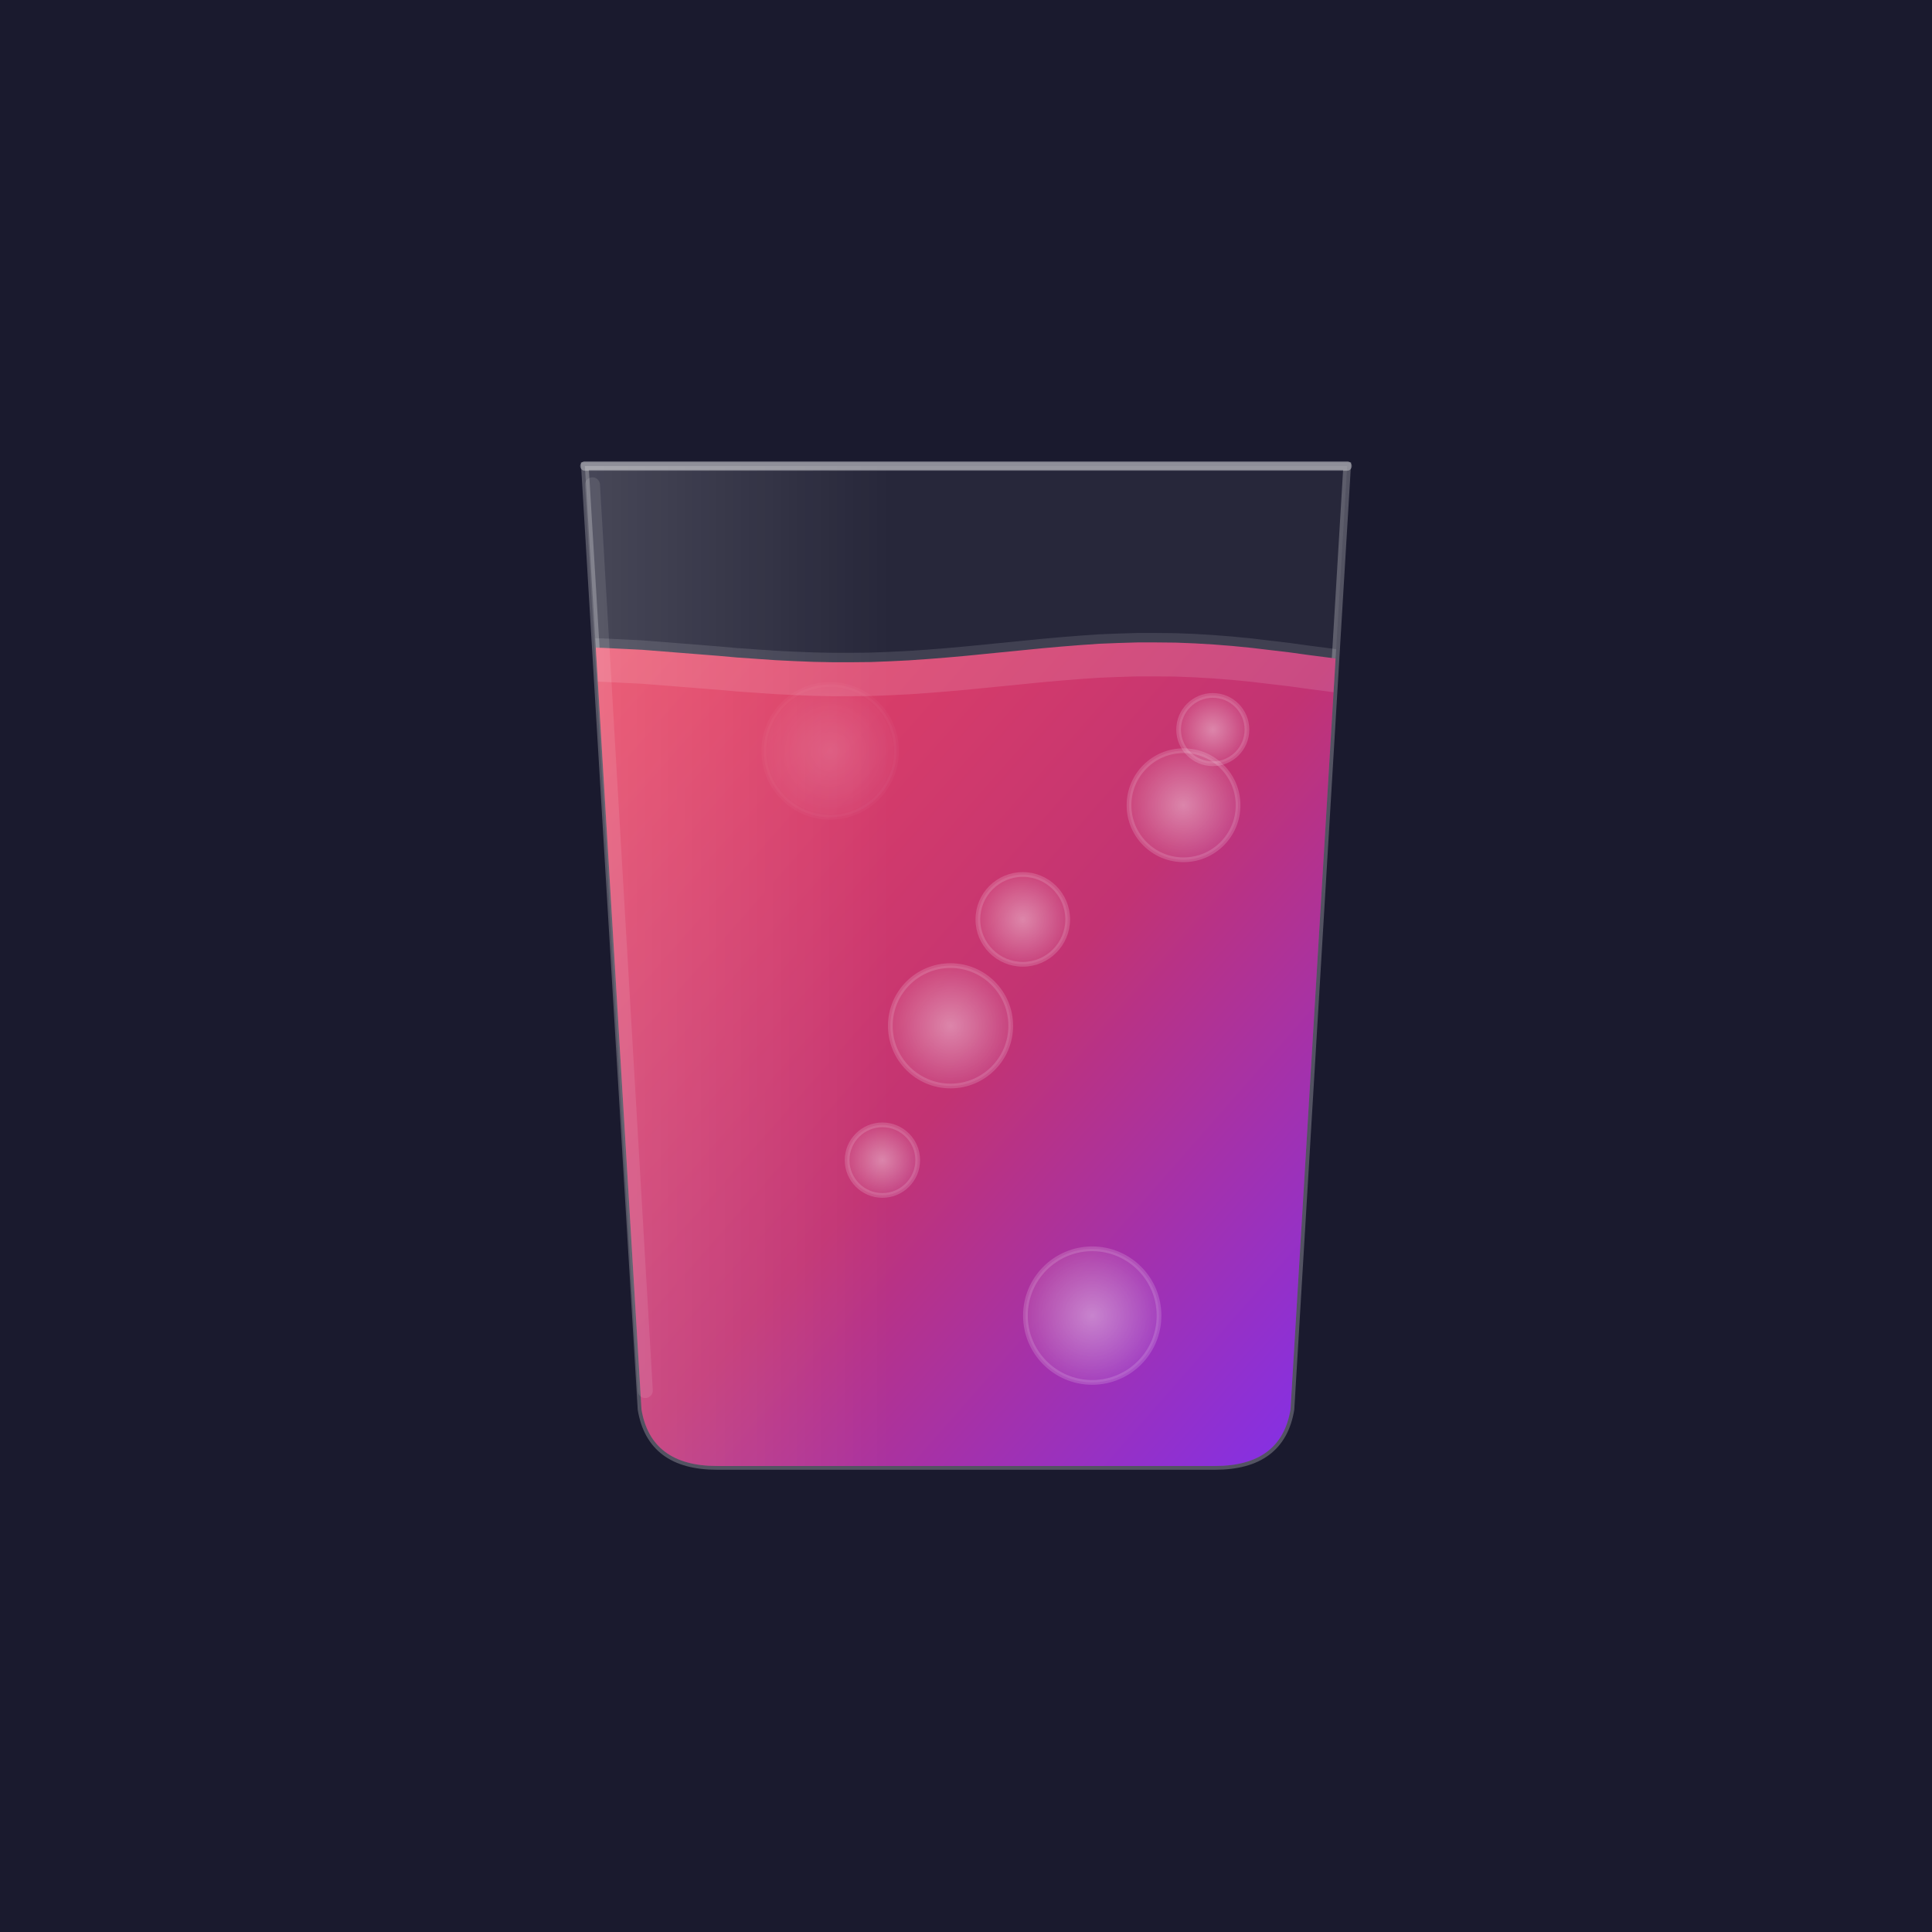
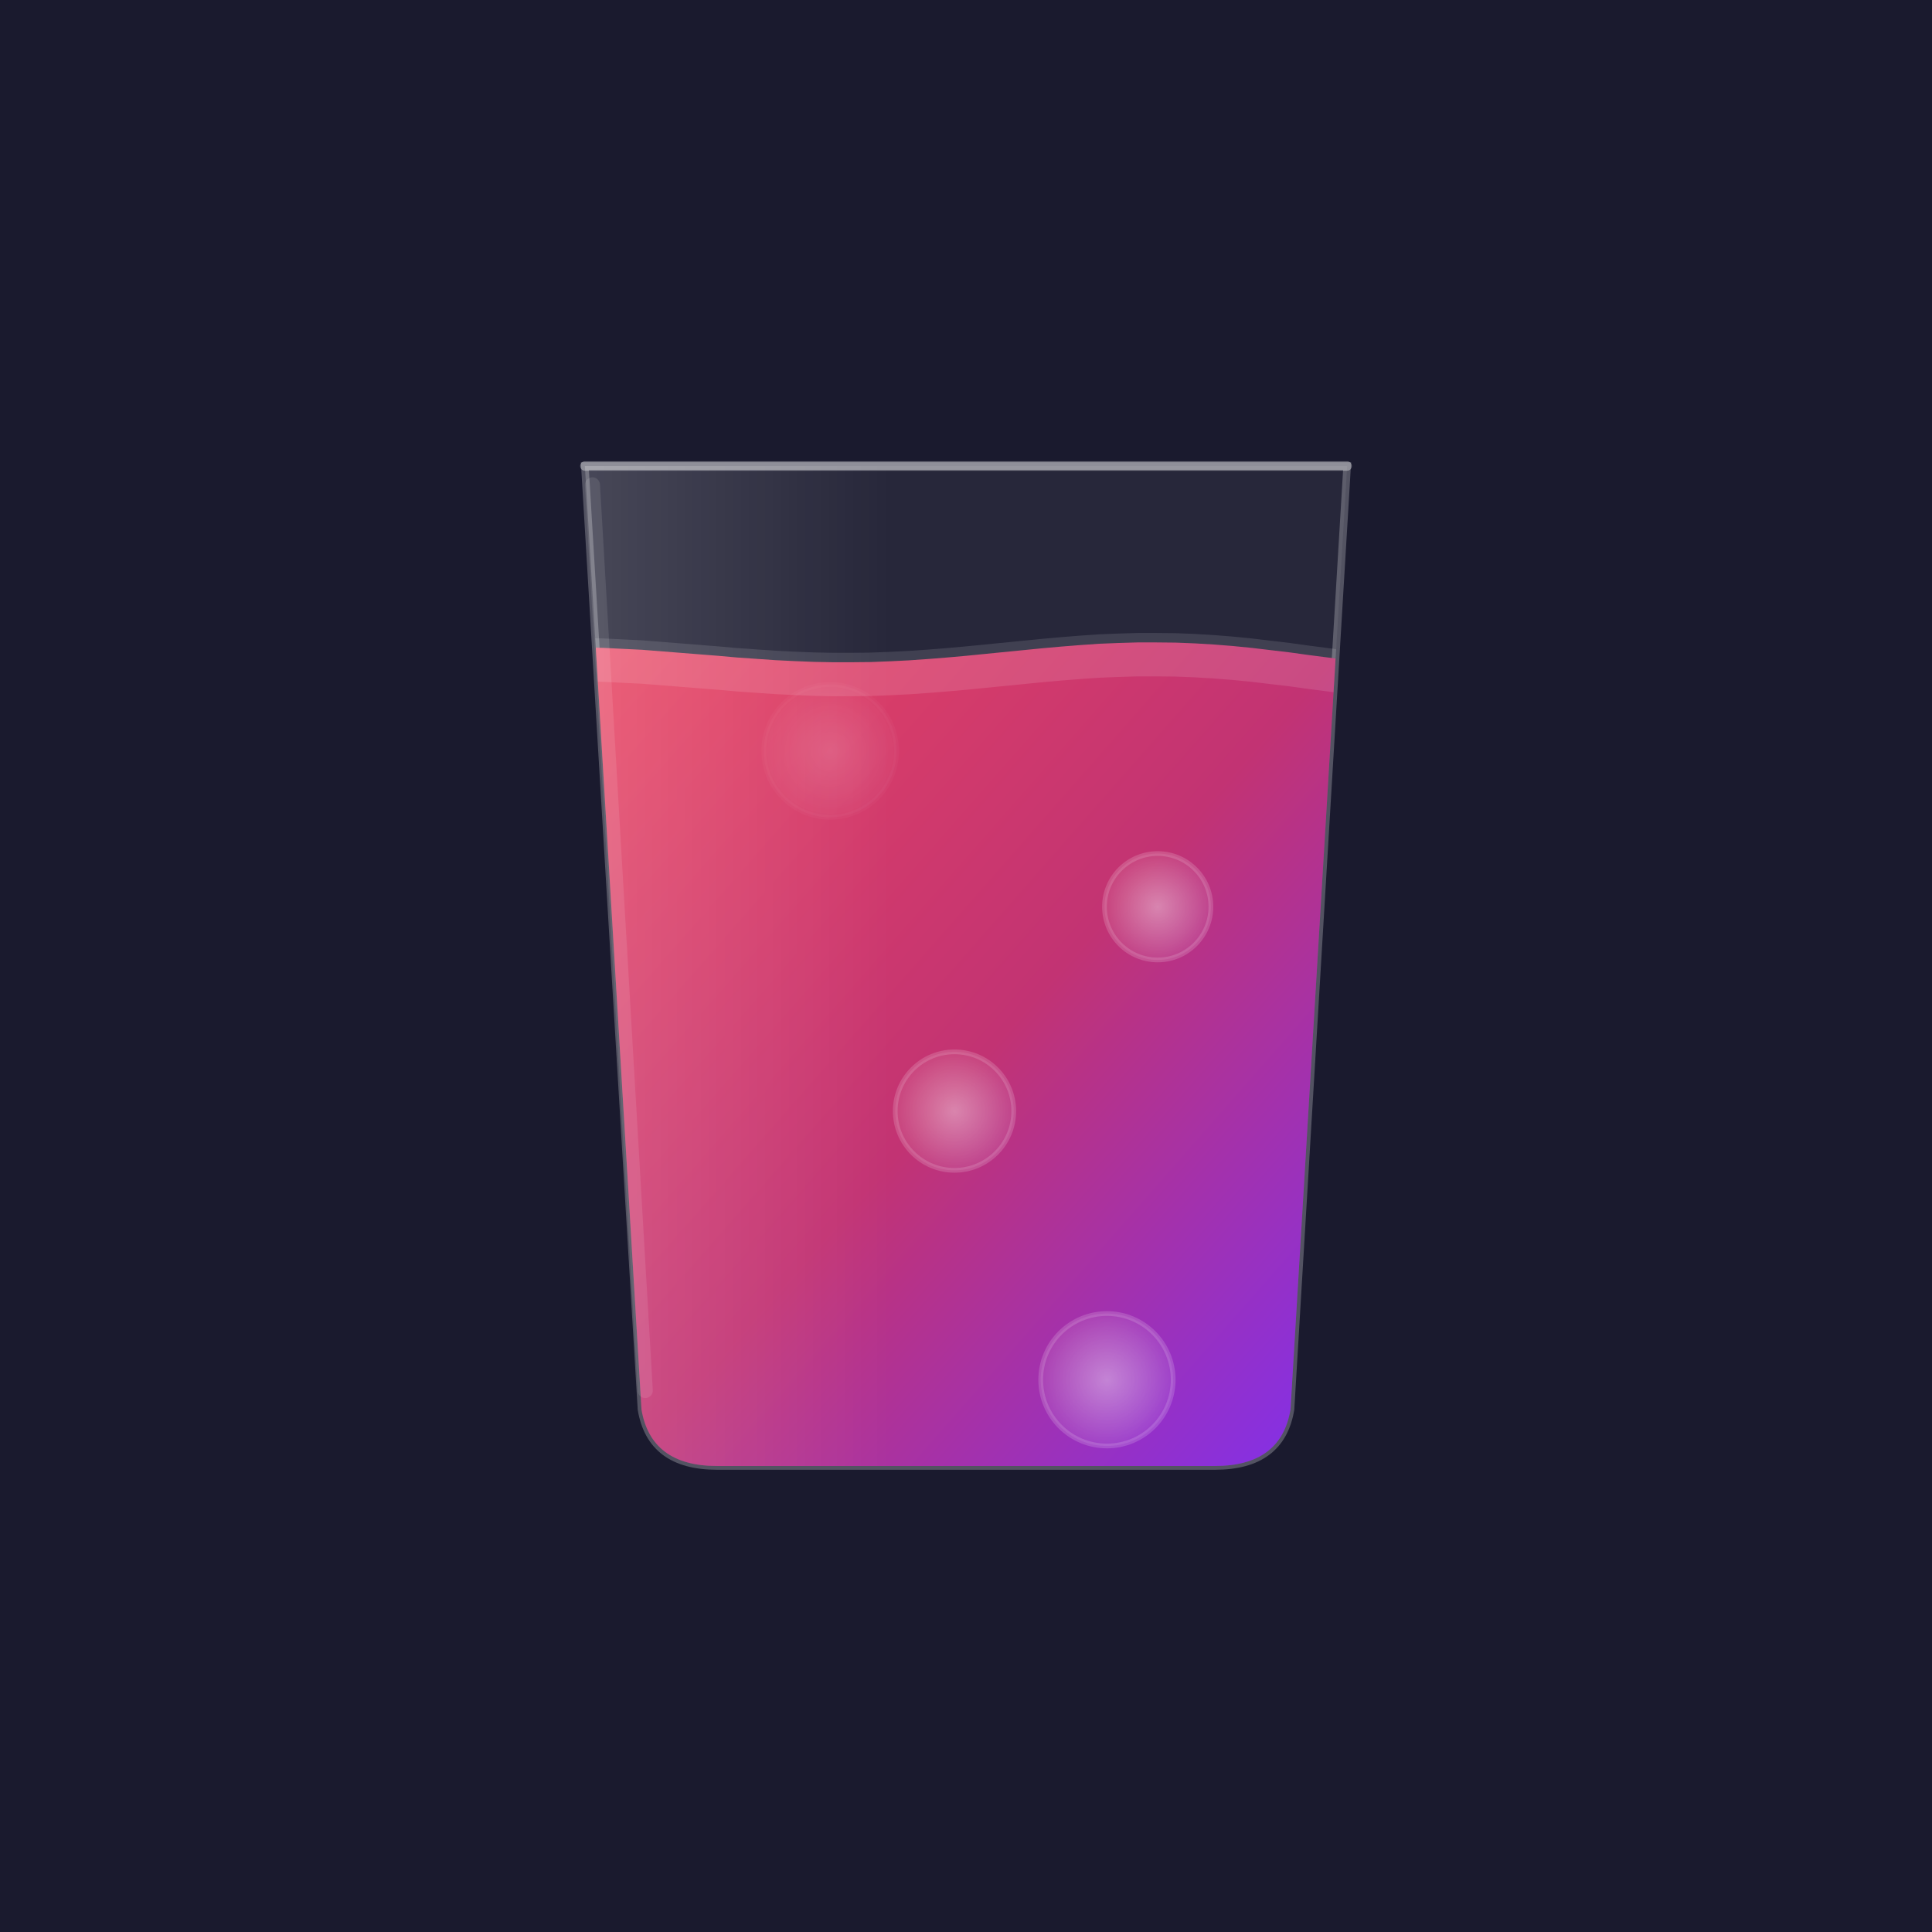
<svg xmlns="http://www.w3.org/2000/svg" viewBox="0 0 1024 1024" width="1024" height="1024">
  <defs>
    <linearGradient id="bg" x1="0" y1="0" x2="0" y2="1">
      <stop offset="0%" stop-color="#1a1a2e" />
      <stop offset="100%" stop-color="#16213e" />
    </linearGradient>
    <linearGradient id="liquid" x1="0" y1="0" x2="1" y2="1">
      <stop offset="0%" stop-color="#e94560" />
      <stop offset="50%" stop-color="#c23373" />
      <stop offset="100%" stop-color="#7b2ff7" />
    </linearGradient>
    <linearGradient id="glassHighlight" x1="0" y1="0" x2="1" y2="0">
      <stop offset="0%" stop-color="rgba(255,255,255,0.15)" />
      <stop offset="40%" stop-color="rgba(255,255,255,0)" />
    </linearGradient>
    <radialGradient id="bubbleGlow">
      <stop offset="0%" stop-color="rgba(255,255,255,0.5)" />
      <stop offset="100%" stop-color="rgba(255,255,255,0.1)" />
    </radialGradient>
    <clipPath id="glassClip">
      <path d="M310 247 L340 747 Q345 777 380 777 L644 777 Q679 777 684 747 L714 247 Z" />
    </clipPath>
  </defs>
  <rect width="1024" height="1024" fill="#1a1a2e" />
  <path d="M310 247 L340 747 Q345 777 380 777 L644 777 Q679 777 684 747 L714 247 Z" fill="rgba(255,255,255,0.06)" stroke="rgba(255,255,255,0.25)" stroke-width="4" />
  <g clip-path="url(#glassClip)">
    <path d="M310.0 343.1 L320.1 343.4 L330.2 343.9 L340.3 344.4 L350.4 345.2 L360.5 346.0 L370.6 346.8 L380.7 347.6 L390.8 348.5 L400.9 349.2 L411.0 349.9 L421.1 350.4 L431.2 350.8 L441.3 351.0 L451.4 351.0 L461.5 350.9 L471.6 350.5 L481.7 350.0 L491.8 349.3 L501.9 348.5 L512.0 347.6 L522.1 346.6 L532.2 345.6 L542.3 344.6 L552.4 343.6 L562.5 342.7 L572.6 341.9 L582.7 341.2 L592.8 340.8 L602.9 340.5 L613.0 340.5 L623.1 340.6 L633.2 341.0 L643.3 341.6 L653.4 342.4 L663.5 343.4 L673.6 344.6 L683.7 345.8 L693.8 347.2 L703.9 348.5 L714.0 349.9 L714 800 L310 800 Z" fill="url(#liquid)" />
    <path d="M310.0 338.1 L320.1 338.4 L330.2 338.9 L340.3 339.4 L350.4 340.2 L360.5 341.0 L370.6 341.8 L380.7 342.6 L390.8 343.5 L400.9 344.2 L411.0 344.9 L421.1 345.4 L431.2 345.8 L441.3 346.0 L451.4 346.0 L461.5 345.9 L471.6 345.5 L481.7 345.0 L491.8 344.3 L501.9 343.5 L512.0 342.6 L522.1 341.6 L532.2 340.6 L542.3 339.6 L552.4 338.6 L562.5 337.7 L572.6 336.9 L582.7 336.2 L592.8 335.8 L602.9 335.5 L613.0 335.5 L623.1 335.6 L633.2 336.0 L643.3 336.6 L653.4 337.4 L663.5 338.4 L673.6 339.6 L683.7 340.8 L693.8 342.2 L703.9 343.5 L714.0 344.9 L714.0 367.9 L703.9 366.5 L693.8 365.2 L683.7 363.8 L673.6 362.6 L663.5 361.4 L653.4 360.4 L643.3 359.6 L633.2 359.0 L623.1 358.6 L613.0 358.5 L602.9 358.5 L592.8 358.8 L582.7 359.2 L572.6 359.9 L562.5 360.7 L552.4 361.6 L542.3 362.6 L532.2 363.6 L522.1 364.6 L512.0 365.6 L501.9 366.5 L491.8 367.3 L481.7 368.0 L471.6 368.5 L461.5 368.9 L451.4 369.0 L441.3 369.0 L431.2 368.8 L421.1 368.4 L411.0 367.9 L400.9 367.2 L390.8 366.5 L380.7 365.6 L370.6 364.8 L360.5 364.0 L350.4 363.2 L340.3 362.4 L330.2 361.9 L320.1 361.4 L310.0 361.1 Z" fill="rgba(255,255,255,0.12)" />
    <circle cx="440.0" cy="398.0" r="35.2" fill="url(#bubbleGlow)" stroke="rgba(255,255,255,0.08)" stroke-width="2.5" opacity="0.30" />
-     <circle cx="578.9" cy="697.3" r="35.4" fill="url(#bubbleGlow)" stroke="rgba(255,255,255,0.20)" stroke-width="2.5" opacity="0.80" />
-     <circle cx="503.8" cy="543.7" r="31.9" fill="url(#bubbleGlow)" stroke="rgba(255,255,255,0.20)" stroke-width="2.5" opacity="0.80" />
-     <circle cx="627.3" cy="426.8" r="28.9" fill="url(#bubbleGlow)" stroke="rgba(255,255,255,0.20)" stroke-width="2.5" opacity="0.80" />
-     <circle cx="542.1" cy="487.3" r="23.8" fill="url(#bubbleGlow)" stroke="rgba(255,255,255,0.20)" stroke-width="2.5" opacity="0.80" />
-     <circle cx="467.7" cy="614.9" r="18.7" fill="url(#bubbleGlow)" stroke="rgba(255,255,255,0.20)" stroke-width="2.5" opacity="0.80" />
-     <circle cx="642.8" cy="386.7" r="18.1" fill="url(#bubbleGlow)" stroke="rgba(255,255,255,0.20)" stroke-width="2.5" opacity="0.80" />
+     <circle cx="586.7" cy="731.3" r="35.1" fill="url(#bubbleGlow)" stroke="rgba(255,255,255,0.20)" stroke-width="2.5" opacity="0.80" />
+     <circle cx="505.9" cy="588.9" r="31.4" fill="url(#bubbleGlow)" stroke="rgba(255,255,255,0.20)" stroke-width="2.5" opacity="0.80" />
+     <circle cx="613.6" cy="480.6" r="28.2" fill="url(#bubbleGlow)" stroke="rgba(255,255,255,0.20)" stroke-width="2.5" opacity="0.80" />
  </g>
  <path d="M310 247 L714 247" stroke="rgba(255,255,255,0.35)" stroke-width="5" stroke-linecap="round" />
  <path d="M314 257 L342 737" stroke="rgba(255,255,255,0.1)" stroke-width="8" stroke-linecap="round" />
  <path d="M310 247 L340 747 Q345 777 380 777 L644 777 Q679 777 684 747 L714 247 Z" fill="url(#glassHighlight)" />
</svg>
